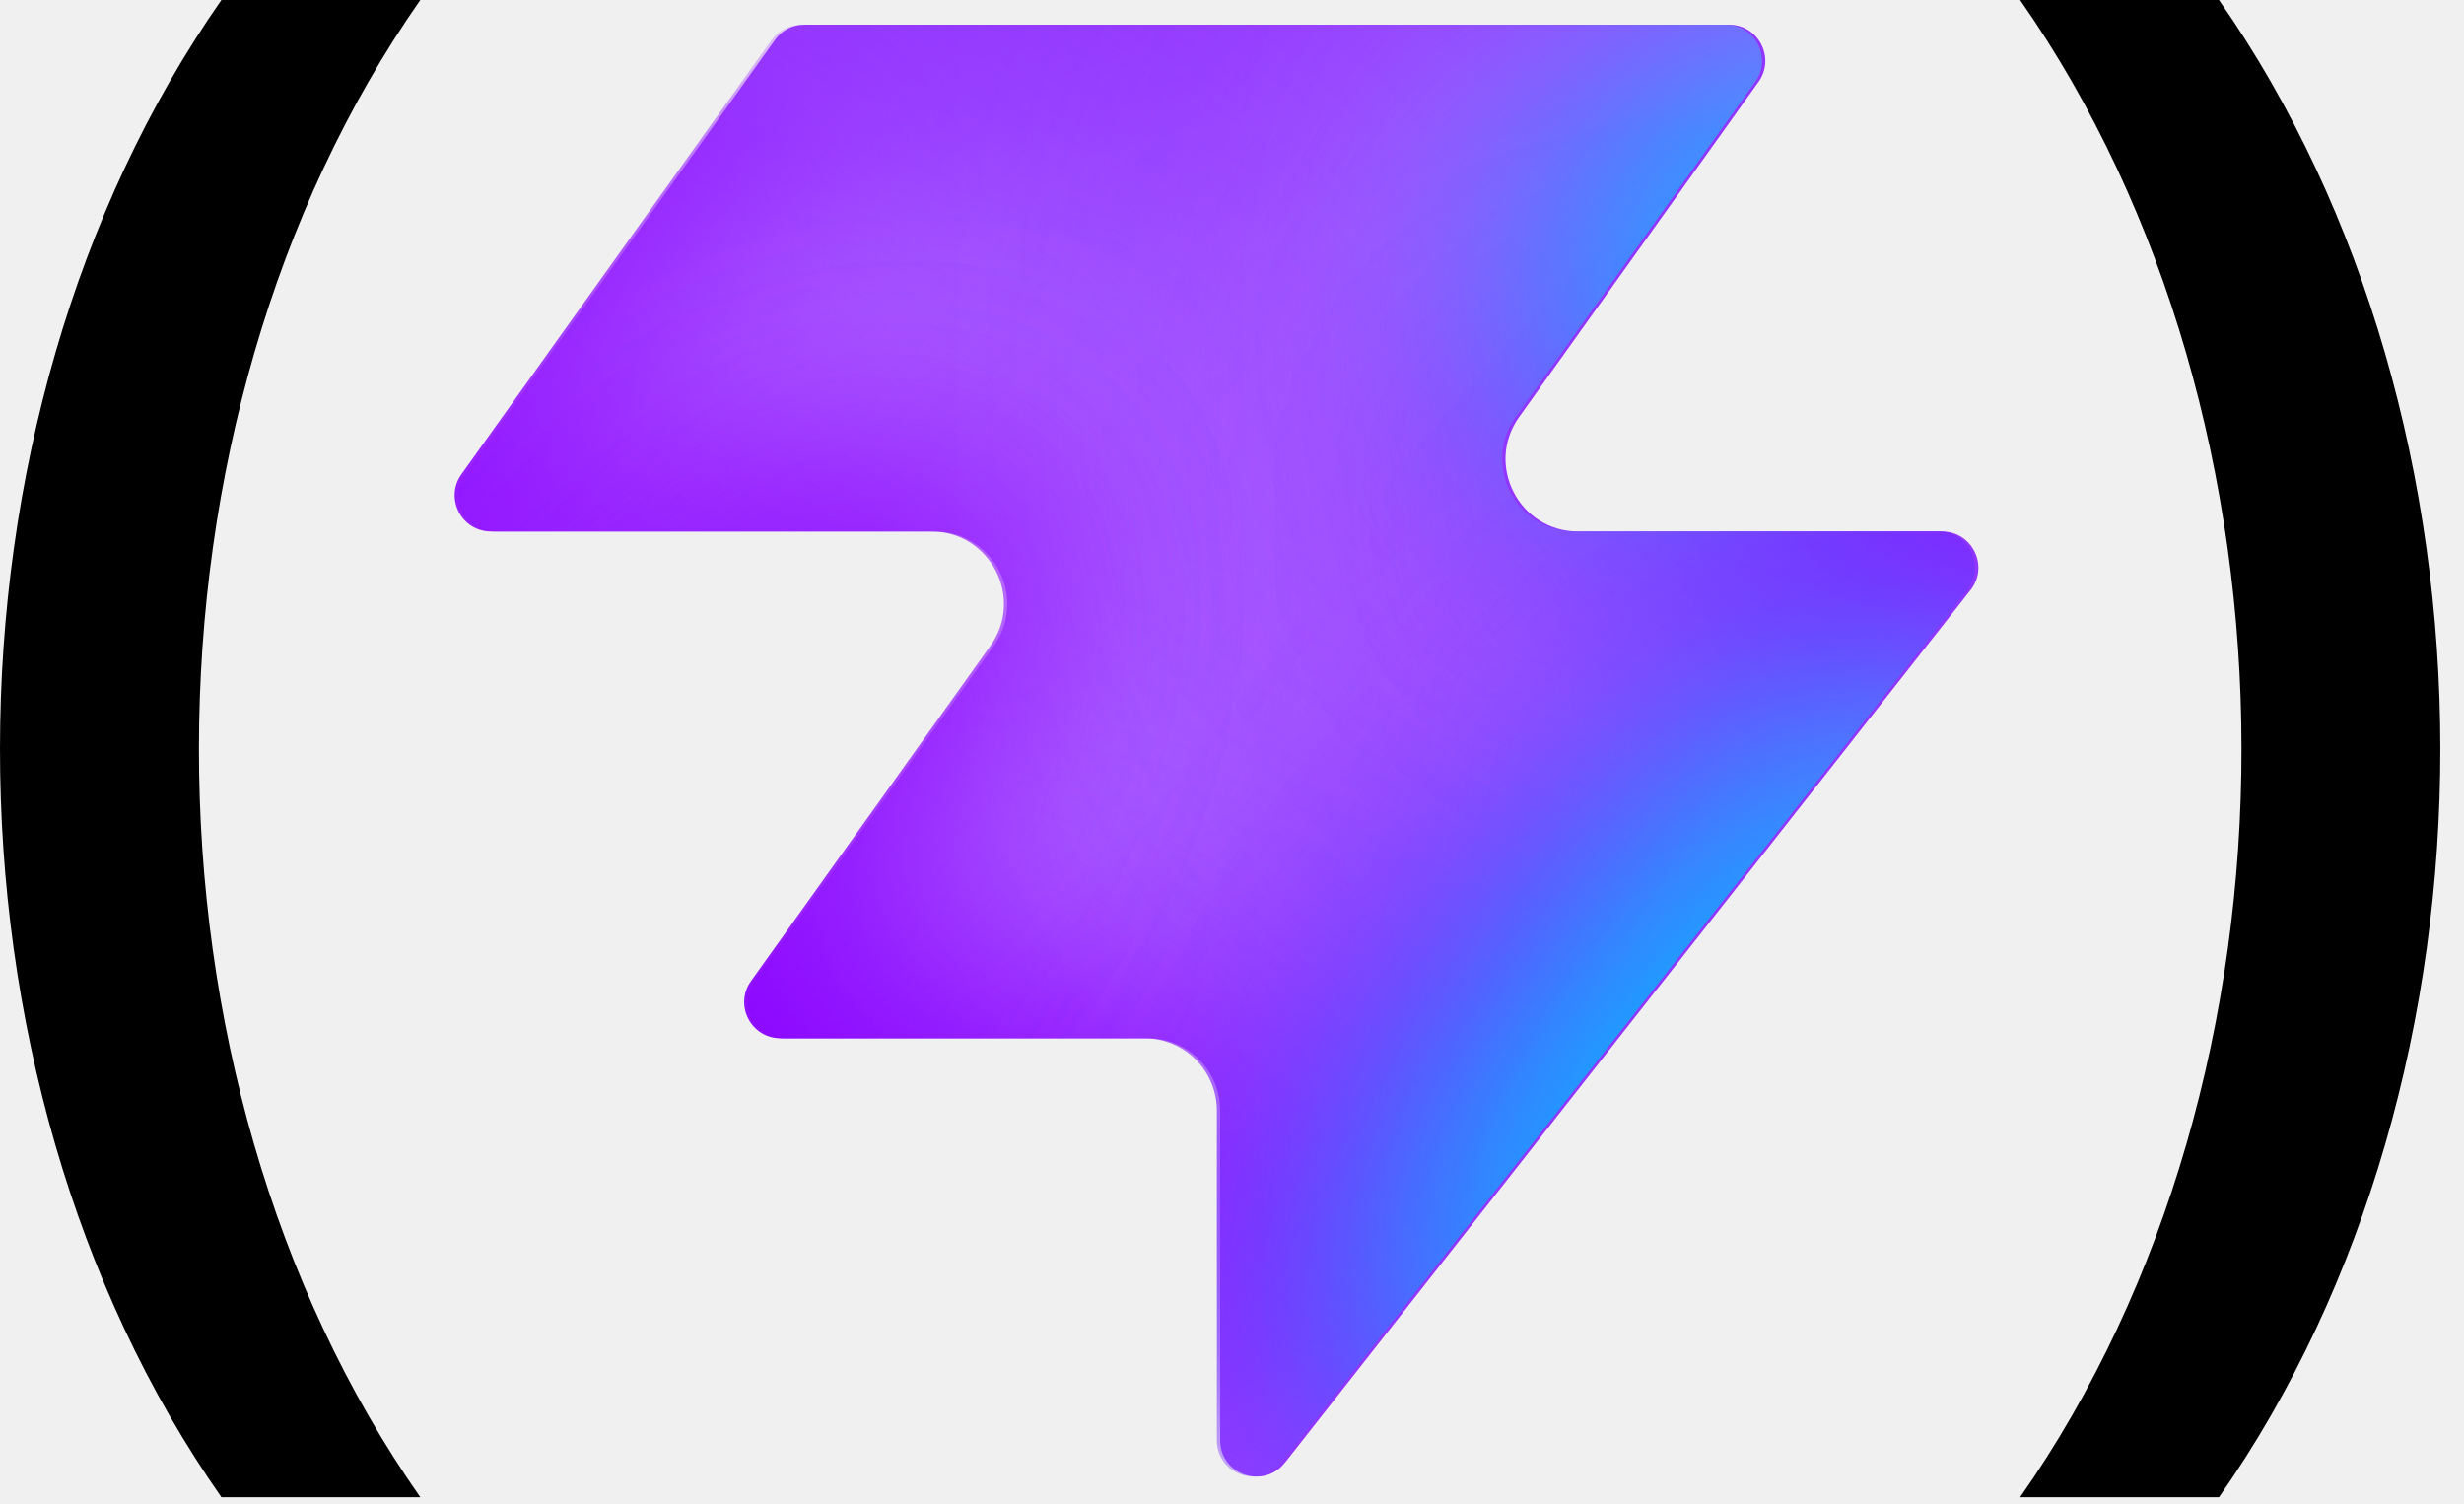
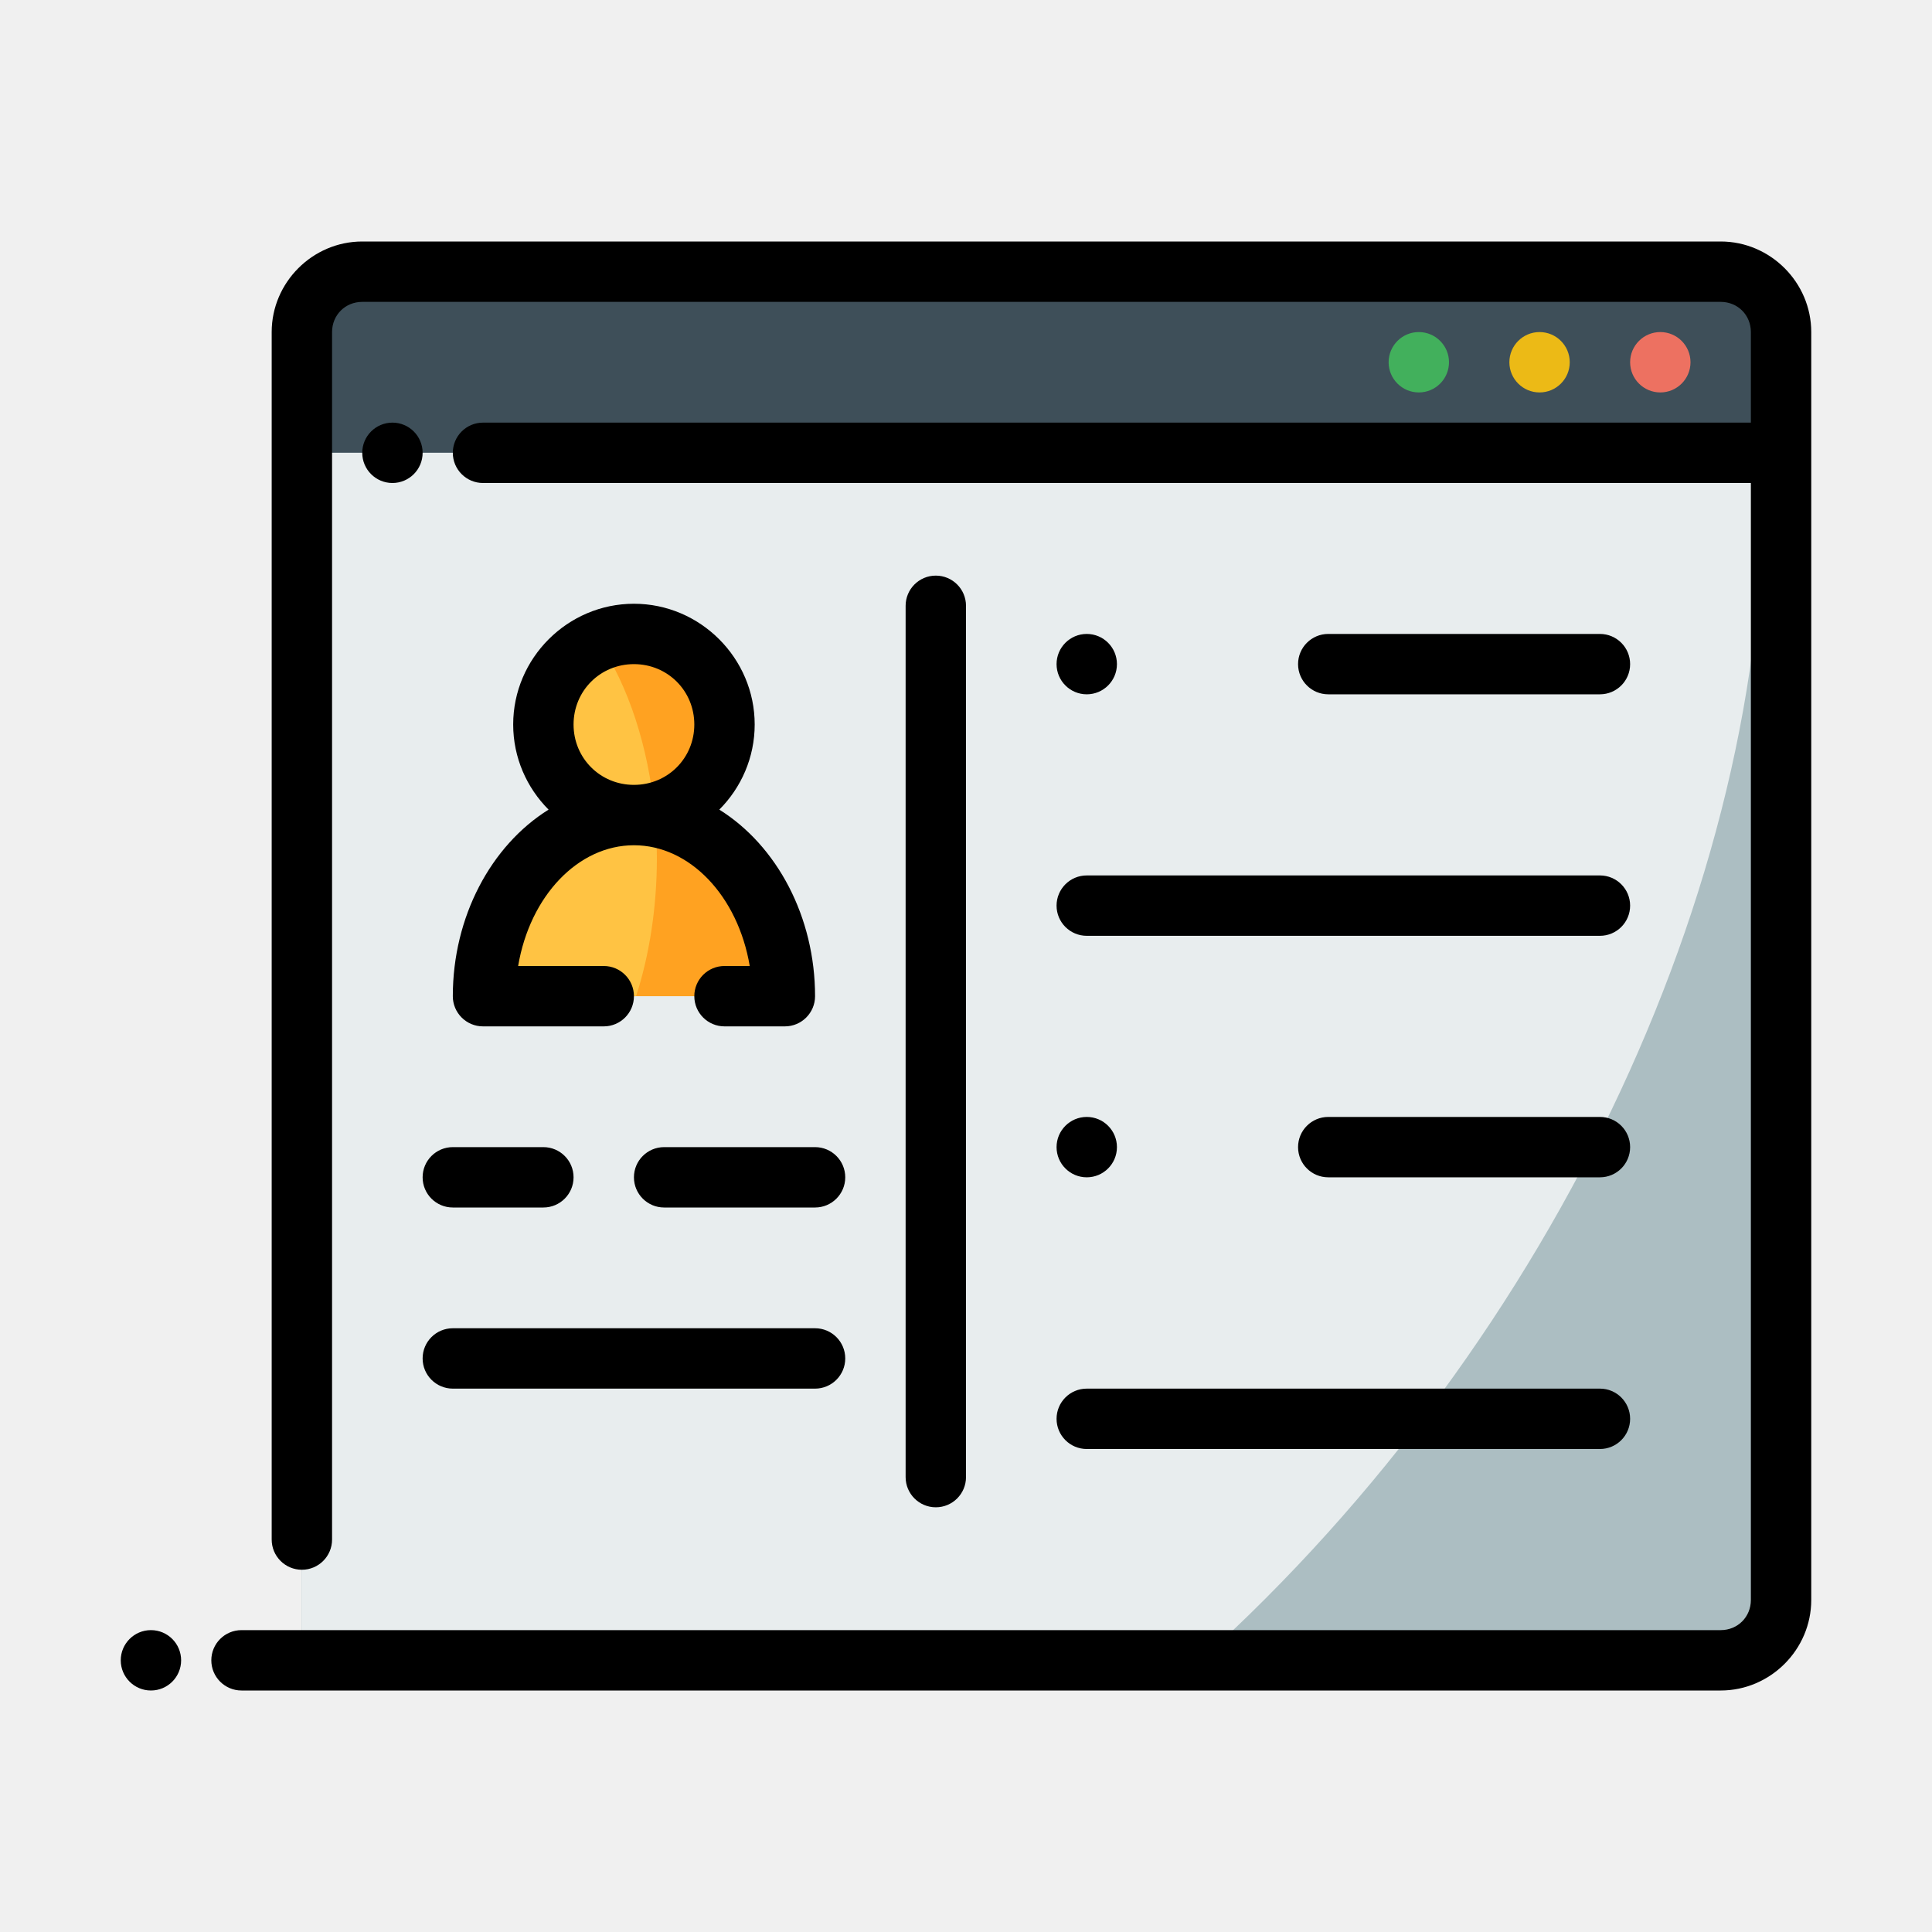
- <svg xmlns="http://www.w3.org/2000/svg" width="77" height="47" fill="none" aria-labelledby="vite-logo-title" viewBox="0 0 77 47">
-   <style>.parenthesis{fill:#000}@media (prefers-color-scheme:dark){.parenthesis{fill:#fff}}</style>
-   <path fill="#9135ff" d="M40.151 45.71c-.663.844-2.02.374-2.02-.699V34.708a2.26 2.26 0 0 0-2.262-2.262H24.493c-.92 0-1.457-1.04-.92-1.788l7.479-10.471c1.07-1.498 0-3.578-1.842-3.578H15.443c-.92 0-1.456-1.04-.92-1.788l9.696-13.576c.213-.297.556-.474.92-.474h28.894c.92 0 1.456 1.04.92 1.788l-7.48 10.472c-1.07 1.497 0 3.578 1.842 3.578h11.376c.944 0 1.474 1.087.89 1.83L40.153 45.712z" />
-   <mask id="a" width="48" height="47" x="14" y="0" maskUnits="userSpaceOnUse" style="mask-type:alpha">
-     <path fill="#000" d="M40.047 45.71c-.663.843-2.02.374-2.02-.699V34.708a2.26 2.26 0 0 0-2.262-2.262H24.389c-.92 0-1.457-1.04-.92-1.788l7.479-10.472c1.07-1.497 0-3.578-1.842-3.578H15.34c-.92 0-1.456-1.04-.92-1.788l9.696-13.575c.213-.297.556-.474.92-.474H53.93c.92 0 1.456 1.04.92 1.788L47.37 13.03c-1.07 1.498 0 3.578 1.842 3.578h11.376c.944 0 1.474 1.088.89 1.831L40.049 45.712z" />
-   </mask>
-   <g mask="url(#a)">
-     <g filter="url(#b)">
-       <ellipse cx="5.508" cy="14.704" fill="#eee6ff" rx="5.508" ry="14.704" transform="rotate(269.814 20.96 11.29)scale(-1 1)" />
+ <svg xmlns="http://www.w3.org/2000/svg" width="800px" height="800px" viewBox="0 0 64 64" id="svg5" version="1.1" xml:space="preserve">
+   <defs id="defs2" />
+   <g id="layer1" transform="translate(-288,-288)">
+     <path d="m 298,297 h 49 v 6 h -49 z" id="path26975" style="fill:#3e4f59;fill-opacity:1;fill-rule:evenodd;stroke-width:2;stroke-linecap:round;stroke-linejoin:round;stroke-miterlimit:4.1" />
+     <path d="m 298,303 h 49 v 40 h -49 z" id="path26977" style="fill:#acbec2;fill-opacity:1;fill-rule:evenodd;stroke-width:2;stroke-linecap:round;stroke-linejoin:round;stroke-miterlimit:4.1" />
+     <path d="m 298,303 v 40 h 29.77 a 28.484,41.393 35.599 0 0 18.625,-40 z" id="path26979" style="fill:#e8edee;fill-opacity:1;fill-rule:evenodd;stroke:none;stroke-width:2;stroke-linecap:round;stroke-linejoin:round;stroke-miterlimit:4.1" />
+     <path d="m 300,296 c -1.645,0 -3,1.355 -3,3 v 40 c 0,0.552 0.448,1 1,1 0.552,0 1,-0.448 1,-1 v -40 c 0,-0.564 0.436,-1 1,-1 h 45 c 0.564,0 1,0.436 1,1 v 3 h -42 c -0.552,0 -1,0.448 -1,1 0,0.552 0.448,1 1,1 h 42 v 37 c 0,0.564 -0.436,1 -1,1 h -49 c -0.552,0 -1,0.448 -1,1 0,0.552 0.448,1 1,1 h 49 c 1.645,0 3,-1.355 3,-3 0,-14 0,-28 0,-42 0,-1.645 -1.355,-3 -3,-3 z" id="path26981" style="color:#000000;fill:#000000;fill-rule:evenodd;stroke-linecap:round;stroke-linejoin:round;stroke-miterlimit:4.1" />
+     <path d="m 343,299 c -0.552,0 -1,0.448 -1,1 0,0.552 0.448,1 1,1 0.552,0 1,-0.448 1,-1 0,-0.552 -0.448,-1 -1,-1 z" id="path26983" style="color:#000000;fill:#ed7161;fill-opacity:1;fill-rule:evenodd;stroke-linecap:round;stroke-linejoin:round;stroke-miterlimit:4.1;-inkscape-stroke:none" />
+     <path d="m 339,299 c -0.552,0 -1,0.448 -1,1 0,0.552 0.448,1 1,1 0.552,0 1,-0.448 1,-1 0,-0.552 -0.448,-1 -1,-1 z" id="path26985" style="color:#000000;fill:#ecba16;fill-opacity:1;fill-rule:evenodd;stroke-linecap:round;stroke-linejoin:round;stroke-miterlimit:4.1;-inkscape-stroke:none" />
+     <path d="m 335,299 c -0.552,0 -1,0.448 -1,1 0,0.552 0.448,1 1,1 0.552,0 1,-0.448 1,-1 0,-0.552 -0.448,-1 -1,-1 z" id="path26987" style="color:#000000;fill:#42b05c;fill-opacity:1;fill-rule:evenodd;stroke-linecap:round;stroke-linejoin:round;stroke-miterlimit:4.1;-inkscape-stroke:none" />
+     <path d="m 293,342 a 1,1 0 0 0 -1,1 1,1 0 0 0 1,1 1,1 0 0 0 1,-1 1,1 0 0 0 -1,-1 z" id="path26989" style="color:#000000;fill:#000000;fill-rule:evenodd;stroke-linecap:round;stroke-linejoin:round;stroke-miterlimit:4.1;-inkscape-stroke:none" />
+     <path d="m 301,302 c -0.552,0 -1,0.448 -1,1 0,0.552 0.448,1 1,1 0.552,0 1,-0.448 1,-1 0,-0.552 -0.448,-1 -1,-1 z" id="path26991" style="color:#000000;fill:#000000;fill-rule:evenodd;stroke-linecap:round;stroke-linejoin:round;stroke-miterlimit:4.1;-inkscape-stroke:none" />
+     <g id="path4370">
+       <path d="m 319,307.068 a 1,1 0 0 0 -1,1 v 28.863 a 1,1 0 0 0 1,1 1,1 0 0 0 1,-1 v -28.863 a 1,1 0 0 0 -1,-1 z" id="path21765" style="color:#000000;fill:#000000;fill-rule:evenodd;stroke-linecap:round;stroke-linejoin:round;stroke-miterlimit:4.1" />
    </g>
-     <g filter="url(#c)">
-       <ellipse cx="10.399" cy="29.851" fill="#eee6ff" rx="10.399" ry="29.851" transform="rotate(89.814 -16.902 -8.275)scale(1 -1)" />
+     <g id="path4384">
+       <path d="m 310,326 a 1,1 0 0 0 -1,1 1,1 0 0 0 1,1 h 5 a 1,1 0 0 0 1,-1 1,1 0 0 0 -1,-1 z" id="path21771" style="color:#000000;fill:#000000;fill-rule:evenodd;stroke-linecap:round;stroke-linejoin:round;stroke-miterlimit:4.1" />
    </g>
-     <g filter="url(#d)">
-       <ellipse cx="5.508" cy="30.487" fill="#8900ff" rx="5.508" ry="30.487" transform="rotate(89.814 -19.197 -7.127)scale(1 -1)" />
+     <g id="path4372">
+       <path d="m 303,326 a 1,1 0 0 0 -1,1 1,1 0 0 0 1,1 h 3 a 1,1 0 0 0 1,-1 1,1 0 0 0 -1,-1 z" id="path21777" style="color:#000000;fill:#000000;fill-rule:evenodd;stroke-linecap:round;stroke-linejoin:round;stroke-miterlimit:4.1" />
    </g>
-     <g filter="url(#e)">
-       <ellipse cx="5.508" cy="30.599" fill="#8900ff" rx="5.508" ry="30.599" transform="rotate(89.814 -25.928 4.177)scale(1 -1)" />
+     <g id="path4378">
+       <path d="m 303,332 a 1,1 0 0 0 -1,1 1,1 0 0 0 1,1 h 12 a 1,1 0 0 0 1,-1 1,1 0 0 0 -1,-1 z" id="path21783" style="color:#000000;fill:#000000;fill-rule:evenodd;stroke-linecap:round;stroke-linejoin:round;stroke-miterlimit:4.1" />
    </g>
-     <g filter="url(#f)">
-       <ellipse cx="5.508" cy="30.599" fill="#8900ff" rx="5.508" ry="30.599" transform="rotate(89.814 -25.738 5.52)scale(1 -1)" />
+     <g id="path4396">
+       <path d="m 332,309 a 1,1 0 0 0 -1,1 1,1 0 0 0 1,1 h 9 a 1,1 0 0 0 1,-1 1,1 0 0 0 -1,-1 z" id="path21789" style="color:#000000;fill:#000000;fill-rule:evenodd;stroke-linecap:round;stroke-linejoin:round;stroke-miterlimit:4.1" />
    </g>
-     <g filter="url(#g)">
-       <ellipse cx="14.072" cy="22.078" fill="#eee6ff" rx="14.072" ry="22.078" transform="rotate(93.35 31.245 55.578)scale(-1 1)" />
+     <path d="m 324,309 c -0.552,0 -1,0.448 -1,1 0,0.552 0.448,1 1,1 0.552,0 1,-0.448 1,-1 0,-0.552 -0.448,-1 -1,-1 z" id="path6610" style="color:#000000;fill:#000000;fill-rule:evenodd;stroke-linecap:round;stroke-linejoin:round;stroke-miterlimit:4.1;-inkscape-stroke:none" />
+     <g id="path6612">
+       <path d="m 332,325 a 1,1 0 0 0 -1,1 1,1 0 0 0 1,1 h 9 a 1,1 0 0 0 1,-1 1,1 0 0 0 -1,-1 z" id="path21801" style="color:#000000;fill:#000000;fill-rule:evenodd;stroke-linecap:round;stroke-linejoin:round;stroke-miterlimit:4.1" />
    </g>
-     <g filter="url(#h)">
-       <ellipse cx="3.47" cy="21.501" fill="#8900ff" rx="3.47" ry="21.501" transform="rotate(89.009 35.419 55.202)scale(-1 1)" />
+     <path d="m 324,325 c -0.552,0 -1,0.448 -1,1 0,0.552 0.448,1 1,1 0.552,0 1,-0.448 1,-1 0,-0.552 -0.448,-1 -1,-1 z" id="path6614" style="color:#000000;fill:#000000;fill-rule:evenodd;stroke-linecap:round;stroke-linejoin:round;stroke-miterlimit:4.1;-inkscape-stroke:none" />
+     <g id="path6616">
+       <path d="m 324,317 a 1,1 0 0 0 -1,1 1,1 0 0 0 1,1 h 17 a 1,1 0 0 0 1,-1 1,1 0 0 0 -1,-1 z" id="path21795" style="color:#000000;fill:#000000;fill-rule:evenodd;stroke-linecap:round;stroke-linejoin:round;stroke-miterlimit:4.1" />
    </g>
-     <g filter="url(#i)">
-       <ellipse cx="3.47" cy="21.501" fill="#8900ff" rx="3.47" ry="21.501" transform="rotate(89.009 35.419 55.202)scale(-1 1)" />
+     <g id="path7344">
+       <path d="m 324,334 a 1,1 0 0 0 -1,1 1,1 0 0 0 1,1 h 17 a 1,1 0 0 0 1,-1 1,1 0 0 0 -1,-1 z" id="path21807" style="color:#000000;fill:#000000;fill-rule:evenodd;stroke-linecap:round;stroke-linejoin:round;stroke-miterlimit:4.1;-inkscape-stroke:none" />
    </g>
-     <g filter="url(#j)">
-       <ellipse cx="14.592" cy="9.743" fill="#8900ff" rx="4.407" ry="29.108" transform="rotate(39.51 14.592 9.743)" />
-     </g>
-     <g filter="url(#k)">
-       <ellipse cx="61.728" cy="-5.321" fill="#8900ff" rx="4.407" ry="29.108" transform="rotate(37.892 61.728 -5.32)" />
-     </g>
-     <g filter="url(#l)">
-       <ellipse cx="55.618" cy="7.104" fill="#00c2ff" rx="5.971" ry="9.665" transform="rotate(37.892 55.618 7.104)" />
-     </g>
-     <g filter="url(#m)">
-       <ellipse cx="12.326" cy="39.103" fill="#8900ff" rx="4.407" ry="29.108" transform="rotate(37.892 12.326 39.103)" />
-     </g>
-     <g filter="url(#n)">
-       <ellipse cx="12.326" cy="39.103" fill="#8900ff" rx="4.407" ry="29.108" transform="rotate(37.892 12.326 39.103)" />
-     </g>
-     <g filter="url(#o)">
-       <ellipse cx="49.857" cy="30.678" fill="#8900ff" rx="4.407" ry="29.108" transform="rotate(37.892 49.857 30.678)" />
-     </g>
-     <g filter="url(#p)">
-       <ellipse cx="52.623" cy="33.171" fill="#00c2ff" rx="5.971" ry="15.297" transform="rotate(37.892 52.623 33.17)" />
-     </g>
+     <path d="m 312,312 a 3,3 0 0 1 -3,3 3,3 0 0 1 -3,-3 3,3 0 0 1 3,-3 3,3 0 0 1 3,3 z" id="path16444" style="fill:#ffa221;fill-opacity:1;fill-rule:evenodd;stroke:none;stroke-width:2;stroke-linecap:round;stroke-linejoin:round;stroke-miterlimit:4.1" />
+     <path d="m 304,321 c 0,-3.314 2.239,-6 5,-6 2.761,0 5,2.686 5,6 z" id="path16446" style="fill:#ffa221;fill-opacity:1;fill-rule:evenodd;stroke:none;stroke-width:2;stroke-linecap:round;stroke-linejoin:round;stroke-miterlimit:4.1" />
+     <path d="m 307.826,309.244 a 3,3 0 0 0 -1.826,2.756 3,3 0 0 0 3,3 3,3 0 0 0 0.686,-0.08 5.76,9.653 0 0 0 -1.859,-5.676 z" id="path16448" style="fill:#ffc343;fill-opacity:1;fill-rule:evenodd;stroke-width:2;stroke-linecap:round;stroke-linejoin:round;stroke-miterlimit:4.1" />
+     <path d="m 309,315 c -2.761,0 -5,2.686 -5,6 h 5.072 a 5.76,9.653 0 0 0 0.688,-4.543 5.76,9.653 0 0 0 -0.061,-1.398 C 309.471,315.02 309.237,315 309,315 Z" id="path16450" style="fill:#ffc343;fill-opacity:1;fill-rule:evenodd;stroke-width:2;stroke-linecap:round;stroke-linejoin:round;stroke-miterlimit:4.1" />
+     <path d="m 309,308 c -2.197,0 -4,1.803 -4,4 0,1.097 0.449,2.095 1.172,2.82 -1.914,1.194 -3.172,3.558 -3.172,6.18 a 1,1 0 0 0 1,1 h 4 a 1,1 0 0 0 1,-1 1,1 0 0 0 -1,-1 h -2.836 c 0.392,-2.324 1.989,-4 3.836,-4 1.847,0 3.444,1.676 3.836,4 h -0.836 a 1,1 0 0 0 -1,1 1,1 0 0 0 1,1 h 2 a 1,1 0 0 0 1,-1 c 0,-2.621 -1.257,-4.985 -3.172,-6.18 0.723,-0.725 1.172,-1.724 1.172,-2.82 -1e-5,-2.197 -1.803,-4 -4,-4 z m 0,2 c 1.116,0 2,0.884 2,2 0,1.116 -0.884,2 -2,2 -1.116,0 -2,-0.884 -2,-2 0,-1.116 0.884,-2 2,-2 z" id="path16452" style="color:#000000;fill:#000000;fill-rule:evenodd;stroke-linecap:round;stroke-linejoin:round;stroke-miterlimit:4.1" />
  </g>
-   <path d="M6.919 0c-9.198 13.166-9.252 33.575 0 46.789h6.215c-9.25-13.214-9.196-33.623 0-46.789zm62.424 0h-6.215c9.198 13.166 9.252 33.575 0 46.789h6.215c9.25-13.214 9.196-33.623 0-46.789" class="parenthesis" />
-   <defs>
-     <filter id="b" width="60.045" height="41.654" x="-5.564" y="16.92" color-interpolation-filters="sRGB" filterUnits="userSpaceOnUse">
-       <feFlood flood-opacity="0" result="BackgroundImageFix" />
-       <feBlend in="SourceGraphic" in2="BackgroundImageFix" result="shape" />
-       <feGaussianBlur result="effect1_foregroundBlur_2002_17286" stdDeviation="7.659" />
-     </filter>
-     <filter id="c" width="90.34" height="51.437" x="-40.407" y="-6.762" color-interpolation-filters="sRGB" filterUnits="userSpaceOnUse">
-       <feFlood flood-opacity="0" result="BackgroundImageFix" />
-       <feBlend in="SourceGraphic" in2="BackgroundImageFix" result="shape" />
-       <feGaussianBlur result="effect1_foregroundBlur_2002_17286" stdDeviation="7.659" />
-     </filter>
-     <filter id="d" width="79.355" height="29.4" x="-35.435" y="2.801" color-interpolation-filters="sRGB" filterUnits="userSpaceOnUse">
-       <feFlood flood-opacity="0" result="BackgroundImageFix" />
-       <feBlend in="SourceGraphic" in2="BackgroundImageFix" result="shape" />
-       <feGaussianBlur result="effect1_foregroundBlur_2002_17286" stdDeviation="4.596" />
-     </filter>
-     <filter id="e" width="79.579" height="29.4" x="-30.84" y="20.8" color-interpolation-filters="sRGB" filterUnits="userSpaceOnUse">
-       <feFlood flood-opacity="0" result="BackgroundImageFix" />
-       <feBlend in="SourceGraphic" in2="BackgroundImageFix" result="shape" />
-       <feGaussianBlur result="effect1_foregroundBlur_2002_17286" stdDeviation="4.596" />
-     </filter>
-     <filter id="f" width="79.579" height="29.4" x="-29.307" y="21.949" color-interpolation-filters="sRGB" filterUnits="userSpaceOnUse">
-       <feFlood flood-opacity="0" result="BackgroundImageFix" />
-       <feBlend in="SourceGraphic" in2="BackgroundImageFix" result="shape" />
-       <feGaussianBlur result="effect1_foregroundBlur_2002_17286" stdDeviation="4.596" />
-     </filter>
-     <filter id="g" width="74.749" height="58.852" x="29.961" y="-17.13" color-interpolation-filters="sRGB" filterUnits="userSpaceOnUse">
-       <feFlood flood-opacity="0" result="BackgroundImageFix" />
-       <feBlend in="SourceGraphic" in2="BackgroundImageFix" result="shape" />
-       <feGaussianBlur result="effect1_foregroundBlur_2002_17286" stdDeviation="7.659" />
-     </filter>
-     <filter id="h" width="61.377" height="25.362" x="37.754" y="3.055" color-interpolation-filters="sRGB" filterUnits="userSpaceOnUse">
-       <feFlood flood-opacity="0" result="BackgroundImageFix" />
-       <feBlend in="SourceGraphic" in2="BackgroundImageFix" result="shape" />
-       <feGaussianBlur result="effect1_foregroundBlur_2002_17286" stdDeviation="4.596" />
-     </filter>
-     <filter id="i" width="61.377" height="25.362" x="37.754" y="3.055" color-interpolation-filters="sRGB" filterUnits="userSpaceOnUse">
-       <feFlood flood-opacity="0" result="BackgroundImageFix" />
-       <feBlend in="SourceGraphic" in2="BackgroundImageFix" result="shape" />
-       <feGaussianBlur result="effect1_foregroundBlur_2002_17286" stdDeviation="4.596" />
-     </filter>
-     <filter id="j" width="56.045" height="63.649" x="-13.43" y="-22.082" color-interpolation-filters="sRGB" filterUnits="userSpaceOnUse">
-       <feFlood flood-opacity="0" result="BackgroundImageFix" />
-       <feBlend in="SourceGraphic" in2="BackgroundImageFix" result="shape" />
-       <feGaussianBlur result="effect1_foregroundBlur_2002_17286" stdDeviation="4.596" />
-     </filter>
-     <filter id="k" width="54.814" height="64.646" x="34.321" y="-37.644" color-interpolation-filters="sRGB" filterUnits="userSpaceOnUse">
-       <feFlood flood-opacity="0" result="BackgroundImageFix" />
-       <feBlend in="SourceGraphic" in2="BackgroundImageFix" result="shape" />
-       <feGaussianBlur result="effect1_foregroundBlur_2002_17286" stdDeviation="4.596" />
-     </filter>
-     <filter id="l" width="33.541" height="35.313" x="38.847" y="-10.552" color-interpolation-filters="sRGB" filterUnits="userSpaceOnUse">
-       <feFlood flood-opacity="0" result="BackgroundImageFix" />
-       <feBlend in="SourceGraphic" in2="BackgroundImageFix" result="shape" />
-       <feGaussianBlur result="effect1_foregroundBlur_2002_17286" stdDeviation="4.596" />
-     </filter>
-     <filter id="m" width="54.814" height="64.646" x="-15.081" y="6.78" color-interpolation-filters="sRGB" filterUnits="userSpaceOnUse">
-       <feFlood flood-opacity="0" result="BackgroundImageFix" />
-       <feBlend in="SourceGraphic" in2="BackgroundImageFix" result="shape" />
-       <feGaussianBlur result="effect1_foregroundBlur_2002_17286" stdDeviation="4.596" />
-     </filter>
-     <filter id="n" width="54.814" height="64.646" x="-15.081" y="6.78" color-interpolation-filters="sRGB" filterUnits="userSpaceOnUse">
-       <feFlood flood-opacity="0" result="BackgroundImageFix" />
-       <feBlend in="SourceGraphic" in2="BackgroundImageFix" result="shape" />
-       <feGaussianBlur result="effect1_foregroundBlur_2002_17286" stdDeviation="4.596" />
-     </filter>
-     <filter id="o" width="54.814" height="64.646" x="22.45" y="-1.645" color-interpolation-filters="sRGB" filterUnits="userSpaceOnUse">
-       <feFlood flood-opacity="0" result="BackgroundImageFix" />
-       <feBlend in="SourceGraphic" in2="BackgroundImageFix" result="shape" />
-       <feGaussianBlur result="effect1_foregroundBlur_2002_17286" stdDeviation="4.596" />
-     </filter>
-     <filter id="p" width="39.409" height="43.623" x="32.919" y="11.36" color-interpolation-filters="sRGB" filterUnits="userSpaceOnUse">
-       <feFlood flood-opacity="0" result="BackgroundImageFix" />
-       <feBlend in="SourceGraphic" in2="BackgroundImageFix" result="shape" />
-       <feGaussianBlur result="effect1_foregroundBlur_2002_17286" stdDeviation="4.596" />
-     </filter>
-   </defs>
</svg>
